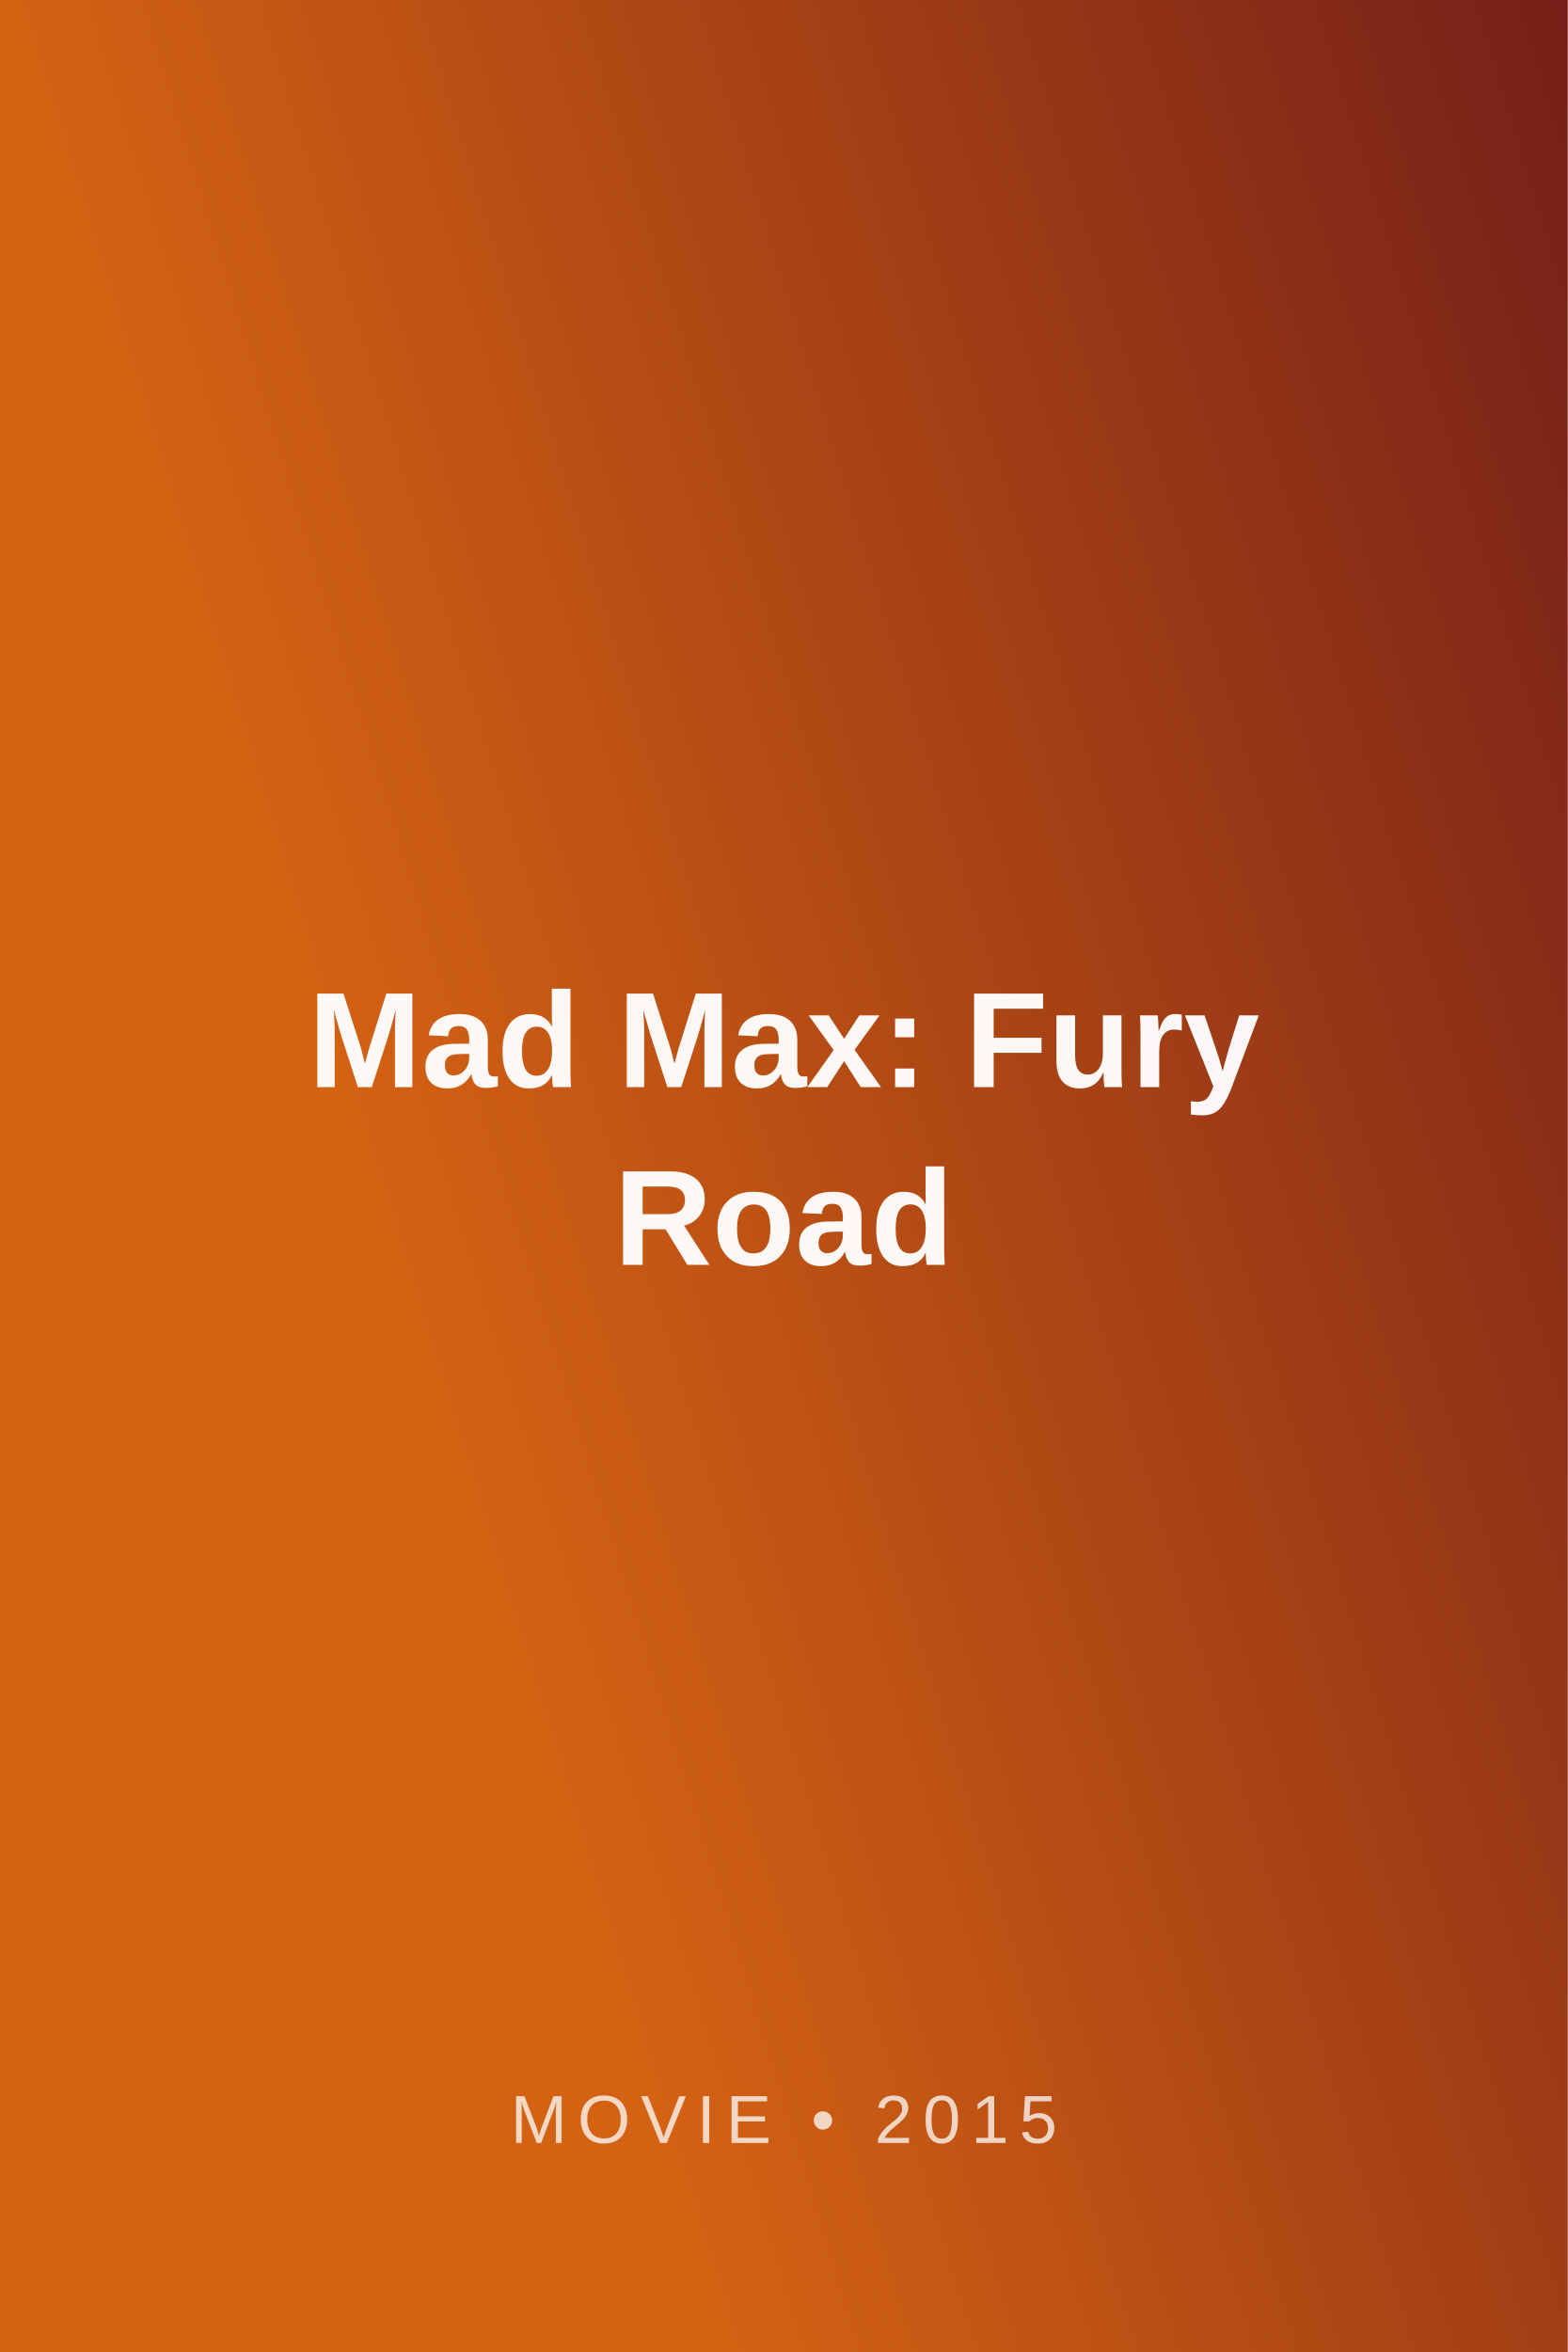
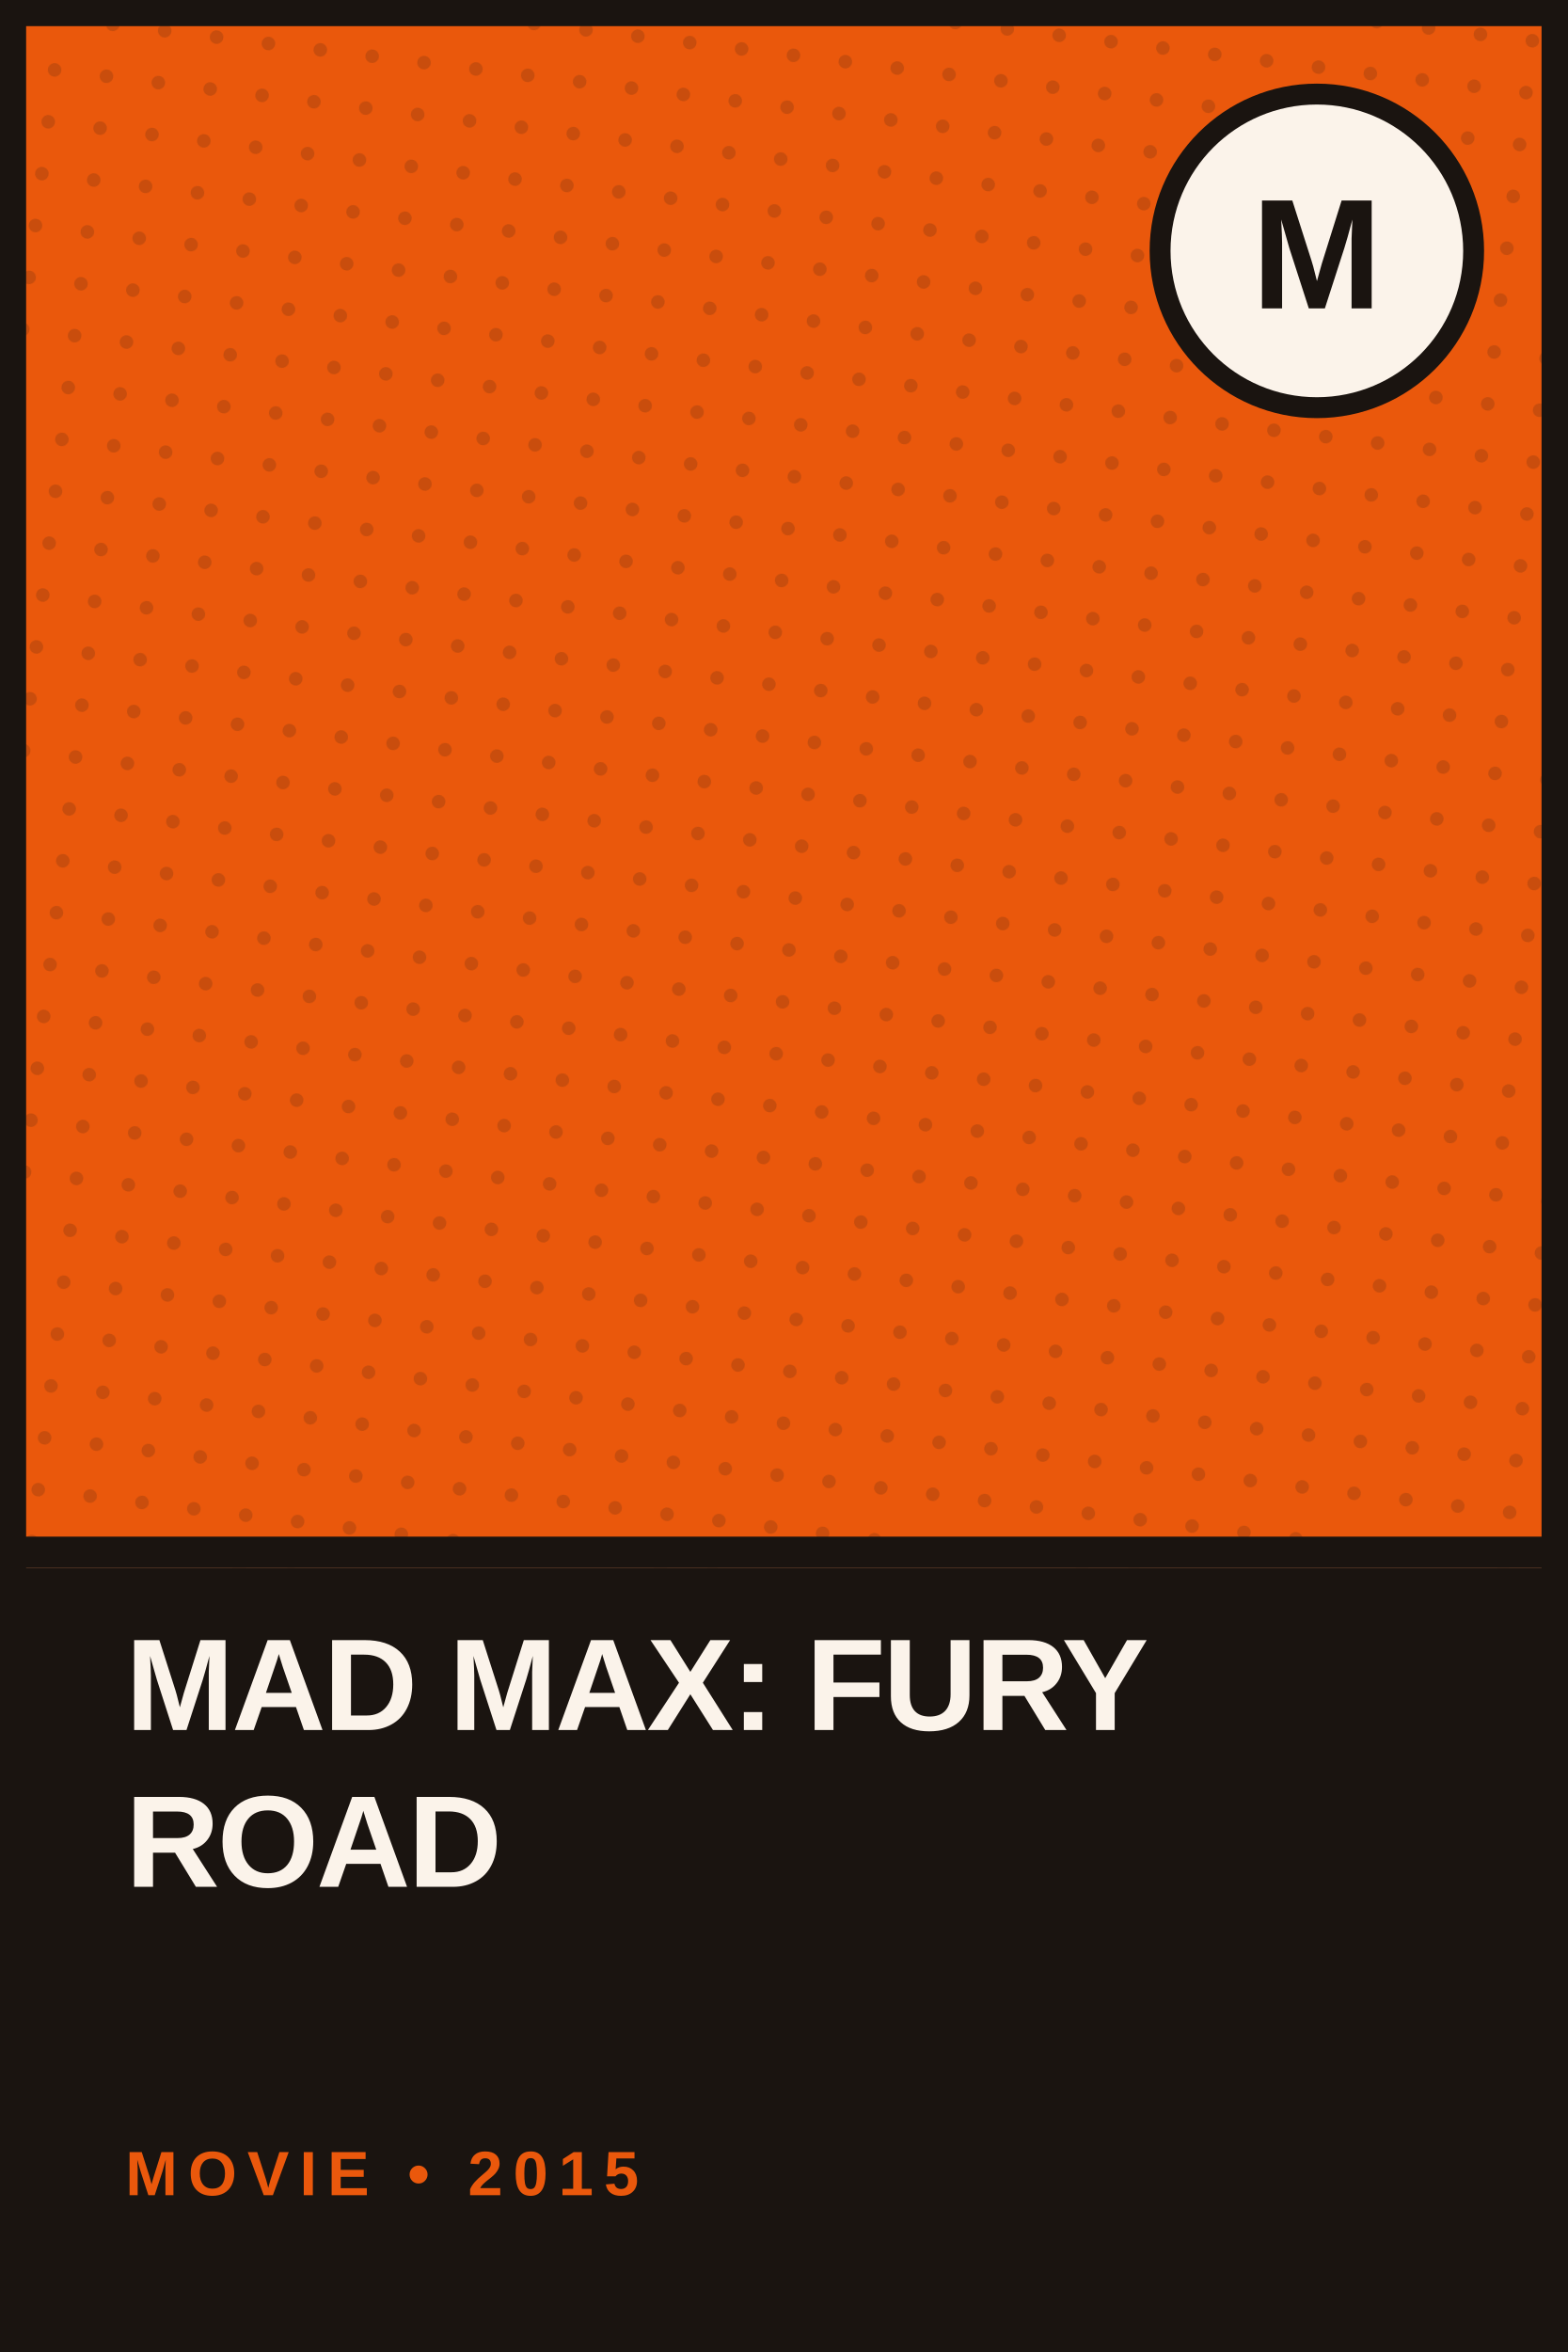
<svg xmlns="http://www.w3.org/2000/svg" viewBox="0 0 300 450">
  <defs>
-     <linearGradient id="g" gradientTransform="rotate(335)">
-       <stop offset="0%" stop-color="#f97316" />
-       <stop offset="100%" stop-color="#7f1d1d" />
-     </linearGradient>
+     <pattern id="dots-mad-max-fury-road" width="10" height="10" patternUnits="userSpaceOnUse" patternTransform="rotate(7)">
+       <circle cx="2" cy="2" r="1.3" fill="#1a1410" opacity="0.16" />
+     </pattern>
  </defs>
-   <rect width="300" height="450" fill="url(#g)" />
-   <rect width="300" height="450" fill="black" opacity="0.15" />
-   <text x="150" y="208" text-anchor="middle" font-family="'Segoe UI', Arial, sans-serif" font-size="26" font-weight="700" fill="white" opacity="0.96">Mad Max: Fury</text>
-   <text x="150" y="242" text-anchor="middle" font-family="'Segoe UI', Arial, sans-serif" font-size="26" font-weight="700" fill="white" opacity="0.96">Road</text>
-   <text x="150" y="410" text-anchor="middle" font-family="'Segoe UI', Arial, sans-serif" font-size="13" letter-spacing="2" fill="white" opacity="0.75">MOVIE • 2015</text>
+   <rect width="300" height="450" fill="#fbf3ea" />
+   <rect width="300" height="300" fill="#ea580c" />
+   <rect width="300" height="300" fill="url(#dots-mad-max-fury-road)" />
+   <rect x="0" y="294" width="300" height="6" fill="#1a1410" />
+   <rect width="300" height="450" fill="none" stroke="#1a1410" stroke-width="10" />
+   <circle cx="252" cy="48" r="30" fill="#fbf3ea" stroke="#1a1410" stroke-width="4" />
+   <text x="252" y="59" text-anchor="middle" font-family="'Segoe UI', Arial, sans-serif" font-size="30" font-weight="900" fill="#1a1410">M</text>
+   <rect width="300" height="150" y="300" fill="#1a1410" />
+   <text x="24" y="331" font-family="'Segoe UI', Arial, sans-serif" font-size="25" font-weight="900" letter-spacing="-0.5" fill="#fbf3ea">MAD MAX: FURY</text>
+   <text x="24" y="361" font-family="'Segoe UI', Arial, sans-serif" font-size="25" font-weight="900" letter-spacing="-0.5" fill="#fbf3ea">ROAD</text>
+   <text x="24" y="420" font-family="'Segoe UI', Arial, sans-serif" font-size="12" font-weight="700" letter-spacing="2" fill="#ea580c">MOVIE • 2015</text>
</svg>
